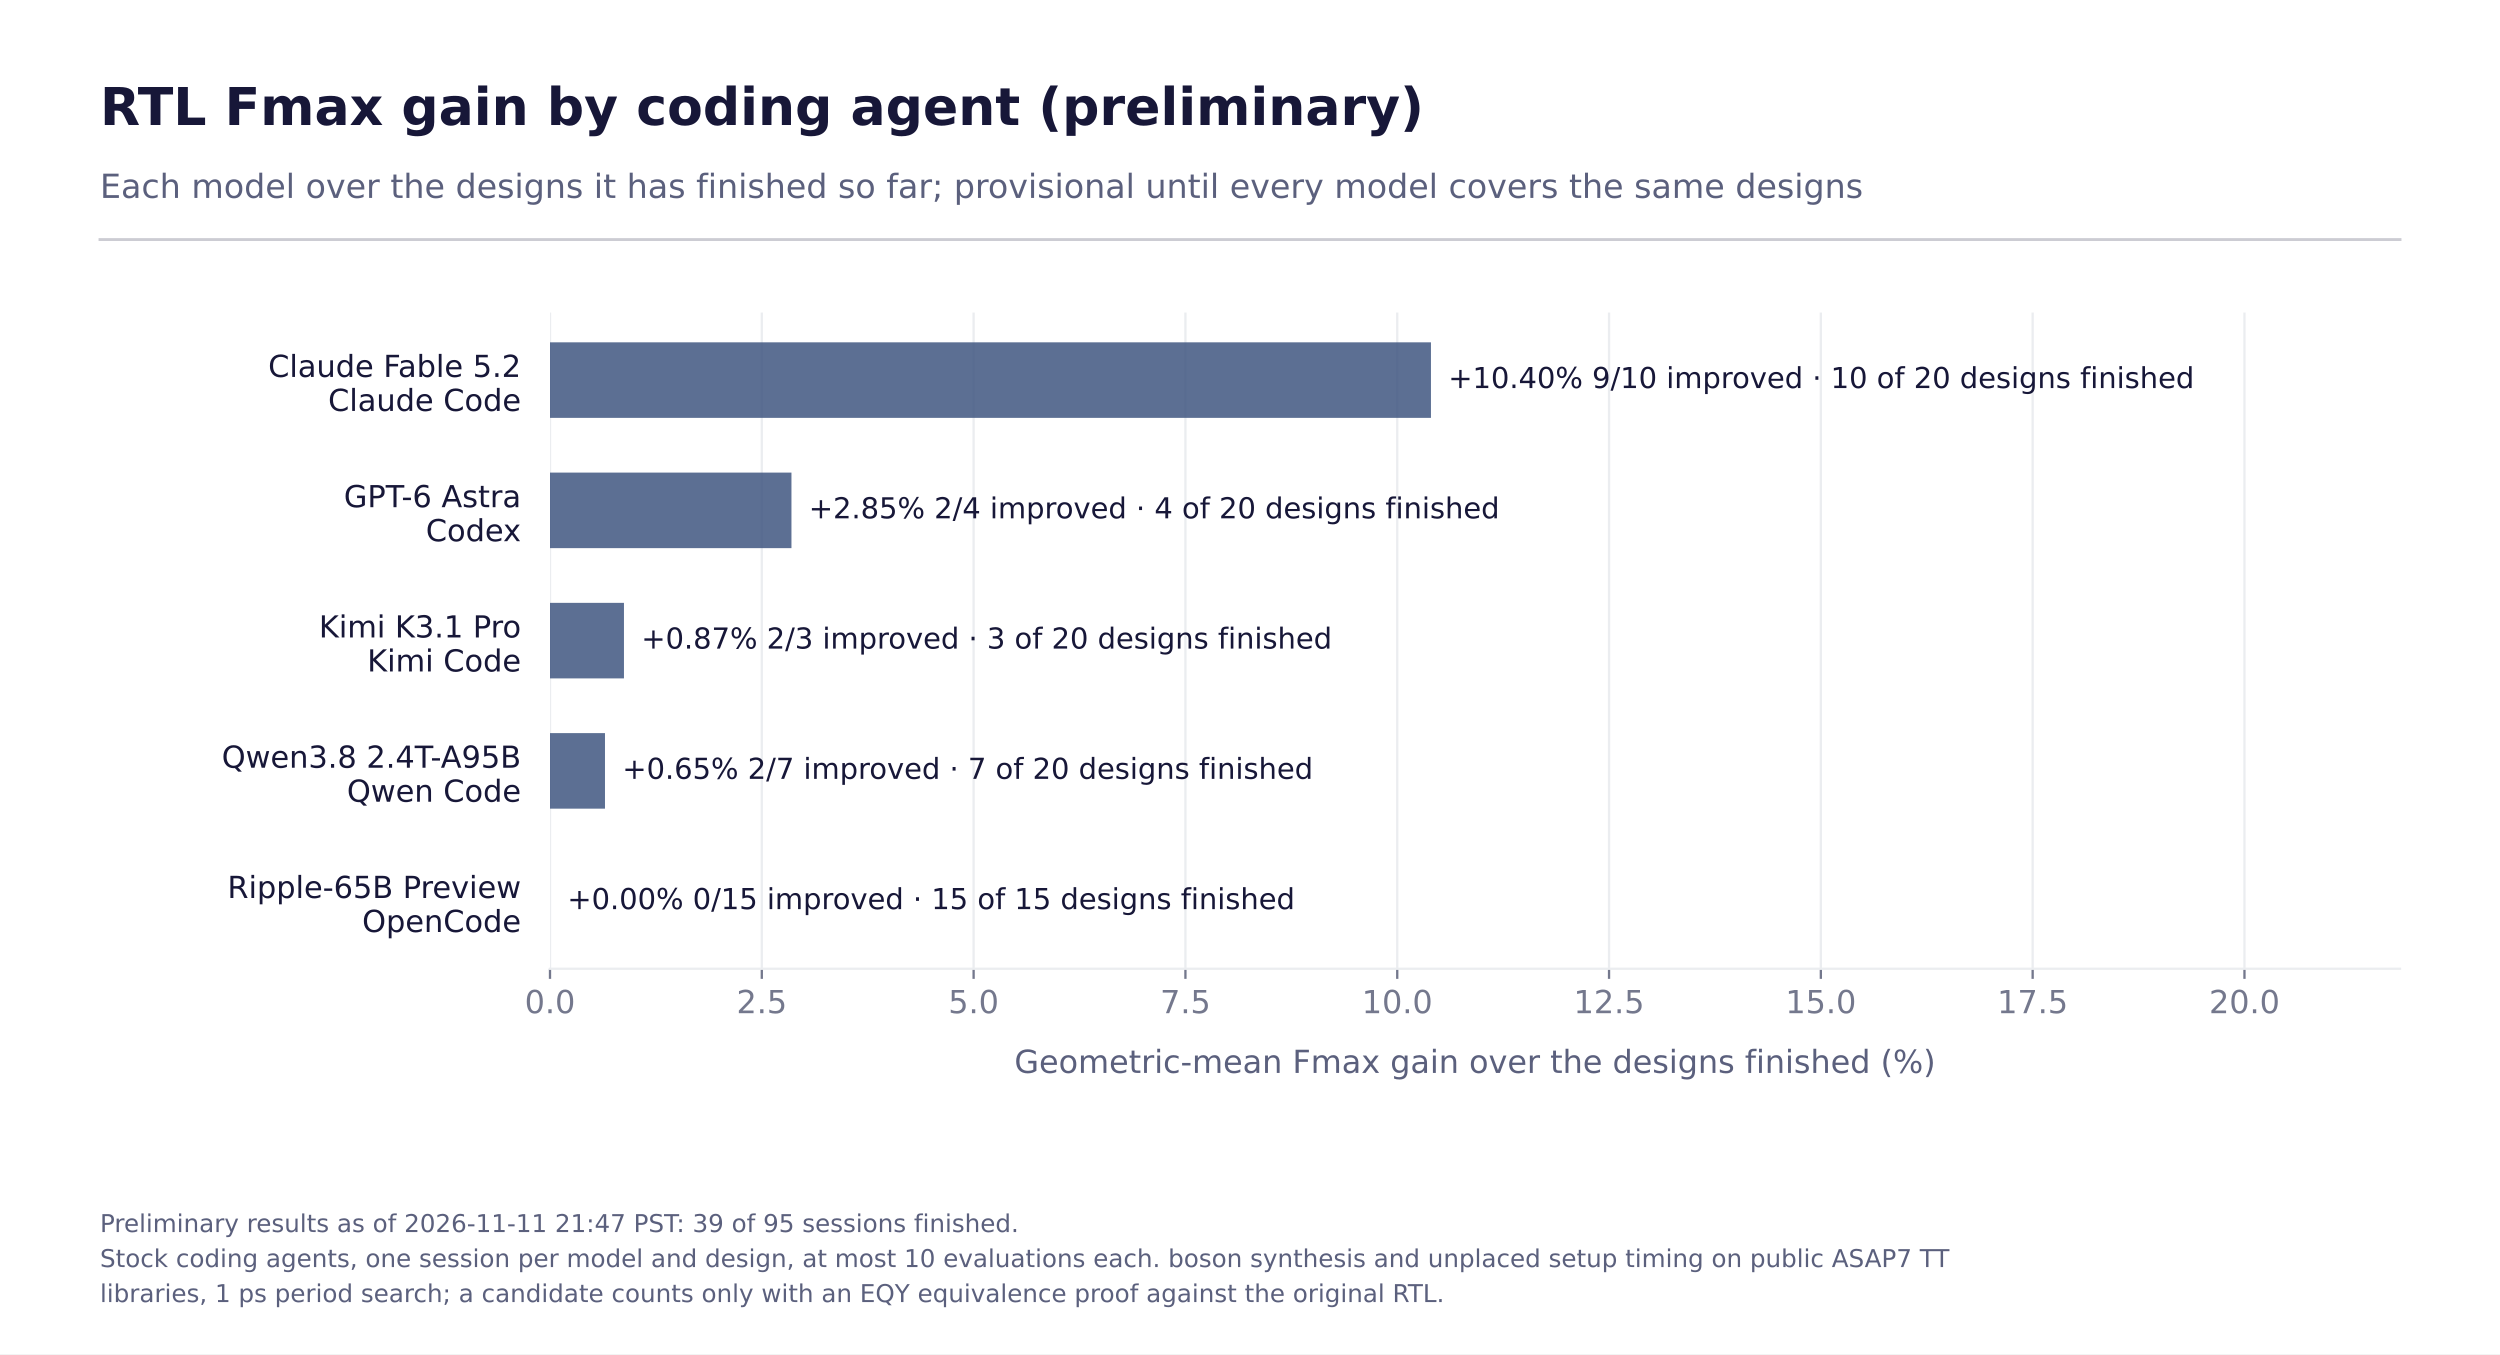
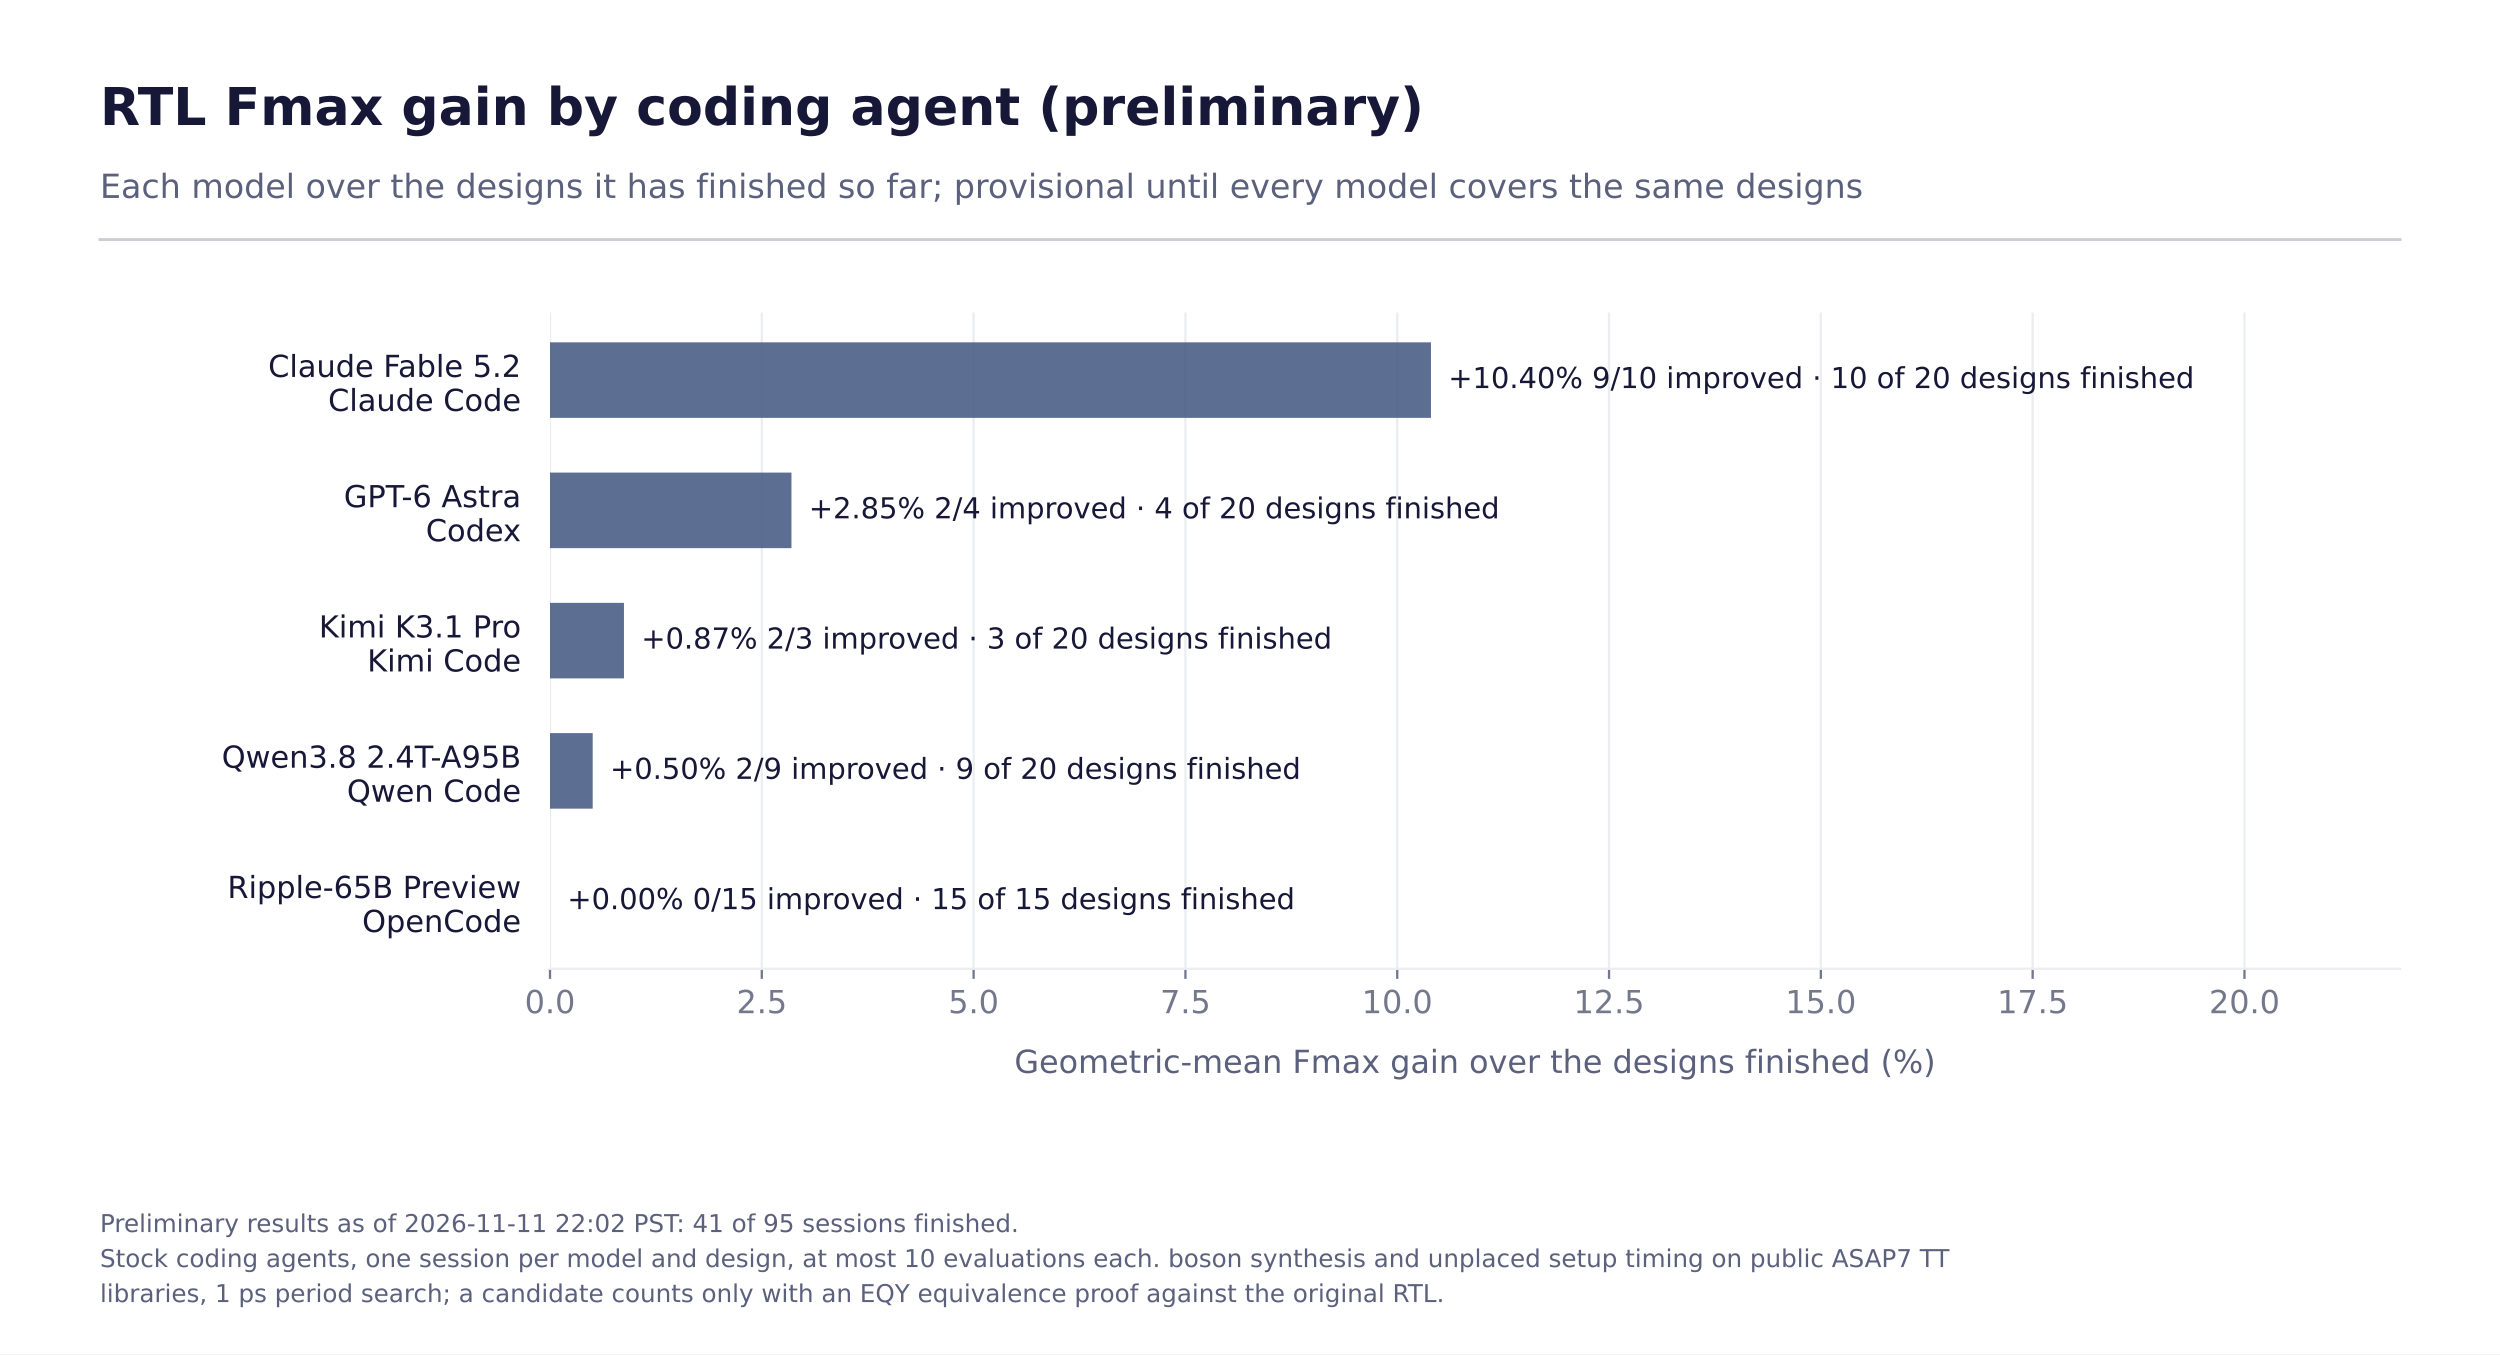
<svg xmlns="http://www.w3.org/2000/svg" xmlns:xlink="http://www.w3.org/1999/xlink" width="864pt" height="468pt" viewBox="0 0 864 468" version="1.1">
  <defs>
    <style type="text/css">*{stroke-linejoin: round; stroke-linecap: butt}</style>
  </defs>
  <g id="figure_1">
    <g id="patch_1">
      <path d="M 0 468  L 864 468  L 864 0  L 0 0  z " style="fill: #ffffff" />
    </g>
    <g id="axes_1">
      <g id="patch_2">
        <path d="M 190.08 334.8  L 829.44 334.8  L 829.44 108  L 190.08 108  z " style="fill: #ffffff" />
      </g>
      <g id="matplotlib.axis_1">
        <g id="xtick_1">
          <g id="line2d_1">
            <path d="M 190.08 334.8  L 190.08 108  " clip-path="url(#p4ebb32de9a)" style="fill: none; stroke: #ebedf0; stroke-width: 0.8; stroke-linecap: square" />
          </g>
          <g id="line2d_2">
            <defs>
              <path id="m93d353a957" d="M 0 0  L 0 3.5  " style="stroke: #74788d; stroke-width: 0.8" />
            </defs>
            <g>
              <use xlink:href="#m93d353a957" x="190.08" y="334.8" style="fill: #74788d; stroke: #74788d; stroke-width: 0.8" />
            </g>
          </g>
          <g id="text_1">
            <text style="fill: #74788d; font: 11px 'DejaVu Sans'; text-anchor: middle" x="190.08" y="350.158" transform="rotate(-0 190.08 350.1583)">0.0</text>
          </g>
        </g>
        <g id="xtick_2">
          <g id="line2d_3">
            <path d="M 263.281 334.8  L 263.281 108  " clip-path="url(#p4ebb32de9a)" style="fill: none; stroke: #ebedf0; stroke-width: 0.8; stroke-linecap: square" />
          </g>
          <g id="line2d_4">
            <g>
              <use xlink:href="#m93d353a957" x="263.281" y="334.8" style="fill: #74788d; stroke: #74788d; stroke-width: 0.8" />
            </g>
          </g>
          <g id="text_2">
            <text style="fill: #74788d; font: 11px 'DejaVu Sans'; text-anchor: middle" x="263.281" y="350.158" transform="rotate(-0 263.2809 350.1583)">2.5</text>
          </g>
        </g>
        <g id="xtick_3">
          <g id="line2d_5">
            <path d="M 336.482 334.8  L 336.482 108  " clip-path="url(#p4ebb32de9a)" style="fill: none; stroke: #ebedf0; stroke-width: 0.8; stroke-linecap: square" />
          </g>
          <g id="line2d_6">
            <g>
              <use xlink:href="#m93d353a957" x="336.482" y="334.8" style="fill: #74788d; stroke: #74788d; stroke-width: 0.8" />
            </g>
          </g>
          <g id="text_3">
            <text style="fill: #74788d; font: 11px 'DejaVu Sans'; text-anchor: middle" x="336.482" y="350.158" transform="rotate(-0 336.4818 350.1583)">5.0</text>
          </g>
        </g>
        <g id="xtick_4">
          <g id="line2d_7">
            <path d="M 409.683 334.8  L 409.683 108  " clip-path="url(#p4ebb32de9a)" style="fill: none; stroke: #ebedf0; stroke-width: 0.8; stroke-linecap: square" />
          </g>
          <g id="line2d_8">
            <g>
              <use xlink:href="#m93d353a957" x="409.683" y="334.8" style="fill: #74788d; stroke: #74788d; stroke-width: 0.8" />
            </g>
          </g>
          <g id="text_4">
            <text style="fill: #74788d; font: 11px 'DejaVu Sans'; text-anchor: middle" x="409.683" y="350.158" transform="rotate(-0 409.6827 350.1583)">7.5</text>
          </g>
        </g>
        <g id="xtick_5">
          <g id="line2d_9">
            <path d="M 482.884 334.8  L 482.884 108  " clip-path="url(#p4ebb32de9a)" style="fill: none; stroke: #ebedf0; stroke-width: 0.8; stroke-linecap: square" />
          </g>
          <g id="line2d_10">
            <g>
              <use xlink:href="#m93d353a957" x="482.884" y="334.8" style="fill: #74788d; stroke: #74788d; stroke-width: 0.8" />
            </g>
          </g>
          <g id="text_5">
            <text style="fill: #74788d; font: 11px 'DejaVu Sans'; text-anchor: middle" x="482.884" y="350.158" transform="rotate(-0 482.8836 350.1583)">10.0</text>
          </g>
        </g>
        <g id="xtick_6">
          <g id="line2d_11">
            <path d="M 556.084 334.8  L 556.084 108  " clip-path="url(#p4ebb32de9a)" style="fill: none; stroke: #ebedf0; stroke-width: 0.8; stroke-linecap: square" />
          </g>
          <g id="line2d_12">
            <g>
              <use xlink:href="#m93d353a957" x="556.084" y="334.8" style="fill: #74788d; stroke: #74788d; stroke-width: 0.8" />
            </g>
          </g>
          <g id="text_6">
            <text style="fill: #74788d; font: 11px 'DejaVu Sans'; text-anchor: middle" x="556.084" y="350.158" transform="rotate(-0 556.0845 350.1583)">12.5</text>
          </g>
        </g>
        <g id="xtick_7">
          <g id="line2d_13">
            <path d="M 629.285 334.8  L 629.285 108  " clip-path="url(#p4ebb32de9a)" style="fill: none; stroke: #ebedf0; stroke-width: 0.8; stroke-linecap: square" />
          </g>
          <g id="line2d_14">
            <g>
              <use xlink:href="#m93d353a957" x="629.285" y="334.8" style="fill: #74788d; stroke: #74788d; stroke-width: 0.8" />
            </g>
          </g>
          <g id="text_7">
            <text style="fill: #74788d; font: 11px 'DejaVu Sans'; text-anchor: middle" x="629.285" y="350.158" transform="rotate(-0 629.2853 350.1583)">15.0</text>
          </g>
        </g>
        <g id="xtick_8">
          <g id="line2d_15">
            <path d="M 702.486 334.8  L 702.486 108  " clip-path="url(#p4ebb32de9a)" style="fill: none; stroke: #ebedf0; stroke-width: 0.8; stroke-linecap: square" />
          </g>
          <g id="line2d_16">
            <g>
              <use xlink:href="#m93d353a957" x="702.486" y="334.8" style="fill: #74788d; stroke: #74788d; stroke-width: 0.8" />
            </g>
          </g>
          <g id="text_8">
            <text style="fill: #74788d; font: 11px 'DejaVu Sans'; text-anchor: middle" x="702.486" y="350.158" transform="rotate(-0 702.4862 350.1583)">17.5</text>
          </g>
        </g>
        <g id="xtick_9">
          <g id="line2d_17">
            <path d="M 775.687 334.8  L 775.687 108  " clip-path="url(#p4ebb32de9a)" style="fill: none; stroke: #ebedf0; stroke-width: 0.8; stroke-linecap: square" />
          </g>
          <g id="line2d_18">
            <g>
              <use xlink:href="#m93d353a957" x="775.687" y="334.8" style="fill: #74788d; stroke: #74788d; stroke-width: 0.8" />
            </g>
          </g>
          <g id="text_9">
            <text style="fill: #74788d; font: 11px 'DejaVu Sans'; text-anchor: middle" x="775.687" y="350.158" transform="rotate(-0 775.6871 350.1583)">20.0</text>
          </g>
        </g>
        <g id="text_10">
          <text style="fill: #5b607d; font: 11px 'DejaVu Sans'; text-anchor: middle" x="509.76" y="370.804" transform="rotate(-0 509.76 370.8042)">Geometric-mean Fmax gain over the designs finished (%)</text>
        </g>
      </g>
      <g id="matplotlib.axis_2">
        <g id="ytick_1">
          <g id="line2d_19" />
          <g id="text_11">
            <text style="fill: #171738; font: 10.5px 'DejaVu Sans'" transform="translate(92.68391 130.2724)">Claude Fable 5.2</text>
            <text style="fill: #171738; font: 10.5px 'DejaVu Sans'" transform="translate(113.3952 142.0301)">Claude Code</text>
          </g>
        </g>
        <g id="ytick_2">
          <g id="line2d_20" />
          <g id="text_12">
            <text style="fill: #171738; font: 10.5px 'DejaVu Sans'" transform="translate(118.8322 175.2903)">GPT-6 Astra</text>
            <text style="fill: #171738; font: 10.5px 'DejaVu Sans'" transform="translate(147.1658 187.048)">Codex</text>
          </g>
        </g>
        <g id="ytick_3">
          <g id="line2d_21" />
          <g id="text_13">
            <text style="fill: #171738; font: 10.5px 'DejaVu Sans'" transform="translate(110.2222 220.3082)">Kimi K3.1 Pro</text>
            <text style="fill: #171738; font: 10.5px 'DejaVu Sans'" transform="translate(126.9123 232.0659)">Kimi Code</text>
          </g>
        </g>
        <g id="ytick_4">
          <g id="line2d_22" />
          <g id="text_14">
            <text style="fill: #171738; font: 10.5px 'DejaVu Sans'" transform="translate(76.62383 265.326)">Qwen3.8 2.4T-A95B</text>
            <text style="fill: #171738; font: 10.5px 'DejaVu Sans'" transform="translate(119.892 277.0837)">Qwen Code</text>
          </g>
        </g>
        <g id="ytick_5">
          <g id="line2d_23" />
          <g id="text_15">
            <text style="fill: #171738; font: 10.5px 'DejaVu Sans'" transform="translate(78.59914 310.3439)">Ripple-65B Preview</text>
            <text style="fill: #171738; font: 10.5px 'DejaVu Sans'" transform="translate(125.1502 322.1016)">OpenCode</text>
          </g>
        </g>
      </g>
      <g id="patch_3">
        <path d="M 190.08 118.309  L 494.537 118.309  L 494.537 144.419  L 190.08 144.419  z " clip-path="url(#p4ebb32de9a)" style="fill: #3f5680; opacity: 0.85" />
      </g>
      <g id="patch_4">
        <path d="M 190.08 163.327  L 273.529 163.327  L 273.529 189.437  L 190.08 189.437  z " clip-path="url(#p4ebb32de9a)" style="fill: #3f5680; opacity: 0.85" />
      </g>
      <g id="patch_5">
        <path d="M 190.08 208.345  L 215.642 208.345  L 215.642 234.455  L 190.08 234.455  z " clip-path="url(#p4ebb32de9a)" style="fill: #3f5680; opacity: 0.85" />
      </g>
      <g id="patch_6">
-         <path d="M 190.08 253.363  L 209.083 253.363  L 209.083 279.473  L 190.08 279.473  z " clip-path="url(#p4ebb32de9a)" style="fill: #3f5680; opacity: 0.85" />
+         <path d="M 190.08 253.363  L 204.837 253.363  L 204.837 279.473  L 190.08 279.473  z " clip-path="url(#p4ebb32de9a)" style="fill: #3f5680; opacity: 0.85" />
      </g>
      <g id="patch_7">
        <path d="M 190.08 298.381  L 190.08 298.381  L 190.08 324.491  L 190.08 324.491  z " clip-path="url(#p4ebb32de9a)" style="fill: #3f5680; opacity: 0.85" />
      </g>
      <g id="patch_8">
        <path d="M 190.08 334.8  L 829.44 334.8  " style="fill: none; stroke: #ebedf0; stroke-width: 0.8; stroke-linejoin: miter; stroke-linecap: square" />
      </g>
      <g id="text_16">
        <text style="fill: #171738; font: 10px 'DejaVu Sans'; text-anchor: start" x="500.537" y="134.124" transform="rotate(-0 500.5371 134.1236)">+10.40%   9/10 improved · 10 of 20 designs finished</text>
      </g>
      <g id="text_17">
        <text style="fill: #171738; font: 10px 'DejaVu Sans'; text-anchor: start" x="279.529" y="179.142" transform="rotate(-0 279.529 179.1415)">+2.85%   2/4 improved · 4 of 20 designs finished</text>
      </g>
      <g id="text_18">
        <text style="fill: #171738; font: 10px 'DejaVu Sans'; text-anchor: start" x="221.642" y="224.159" transform="rotate(-0 221.6418 224.1594)">+0.87%   2/3 improved · 3 of 20 designs finished</text>
      </g>
      <g id="text_19">
-         <text style="fill: #171738; font: 10px 'DejaVu Sans'; text-anchor: start" x="215.083" y="269.177" transform="rotate(-0 215.083 269.1772)">+0.65%   2/7 improved · 7 of 20 designs finished</text>
+         <text style="fill: #171738; font: 10px 'DejaVu Sans'; text-anchor: start" x="210.837" y="269.177" transform="rotate(-0 210.8373 269.1772)">+0.50%   2/9 improved · 9 of 20 designs finished</text>
      </g>
      <g id="text_20">
        <text style="fill: #171738; font: 10px 'DejaVu Sans'; text-anchor: start" x="196.08" y="314.195" transform="rotate(-0 196.08 314.1951)">+0.00%   0/15 improved · 15 of 15 designs finished</text>
      </g>
    </g>
    <g id="line2d_24">
      <path d="M 34.56 82.8  L 829.44 82.8  " style="fill: none; stroke: #171738; stroke-opacity: 0.22; stroke-linecap: square" />
    </g>
    <g id="text_21">
      <text style="fill: #171738; font: 700 18px 'DejaVu Sans'; text-anchor: start" x="34.56" y="43.2" transform="rotate(-0 34.56 43.2)">RTL Fmax gain by coding agent (preliminary)</text>
    </g>
    <g id="text_22">
      <text style="fill: #5b607d; font: 11.5px 'DejaVu Sans'; text-anchor: start" x="34.56" y="68.4" transform="rotate(-0 34.56 68.4)">Each model over the designs it has finished so far; provisional until every model covers the same designs</text>
    </g>
    <g id="text_23">
-       <text style="fill: #5b607d; font: 8.5px 'DejaVu Sans'" transform="translate(34.56 425.7968)">Preliminary results as of 2026-11-11 21:47 PST: 39 of 95 sessions finished.</text>
+       <text style="fill: #5b607d; font: 8.5px 'DejaVu Sans'" transform="translate(34.56 425.7968)">Preliminary results as of 2026-11-11 22:02 PST: 41 of 95 sessions finished.</text>
      <text style="fill: #5b607d; font: 8.5px 'DejaVu Sans'" transform="translate(34.56 437.8984)">Stock coding agents, one session per model and design, at most 10 evaluations each. boson synthesis and unplaced setup timing on public ASAP7 TT</text>
      <text style="fill: #5b607d; font: 8.5px 'DejaVu Sans'" transform="translate(34.56 450)">libraries, 1 ps period search; a candidate counts only with an EQY equivalence proof against the original RTL.</text>
    </g>
  </g>
  <defs>
    <clipPath id="p4ebb32de9a">
      <rect x="190.08" y="108" width="639.36" height="226.8" />
    </clipPath>
  </defs>
</svg>
